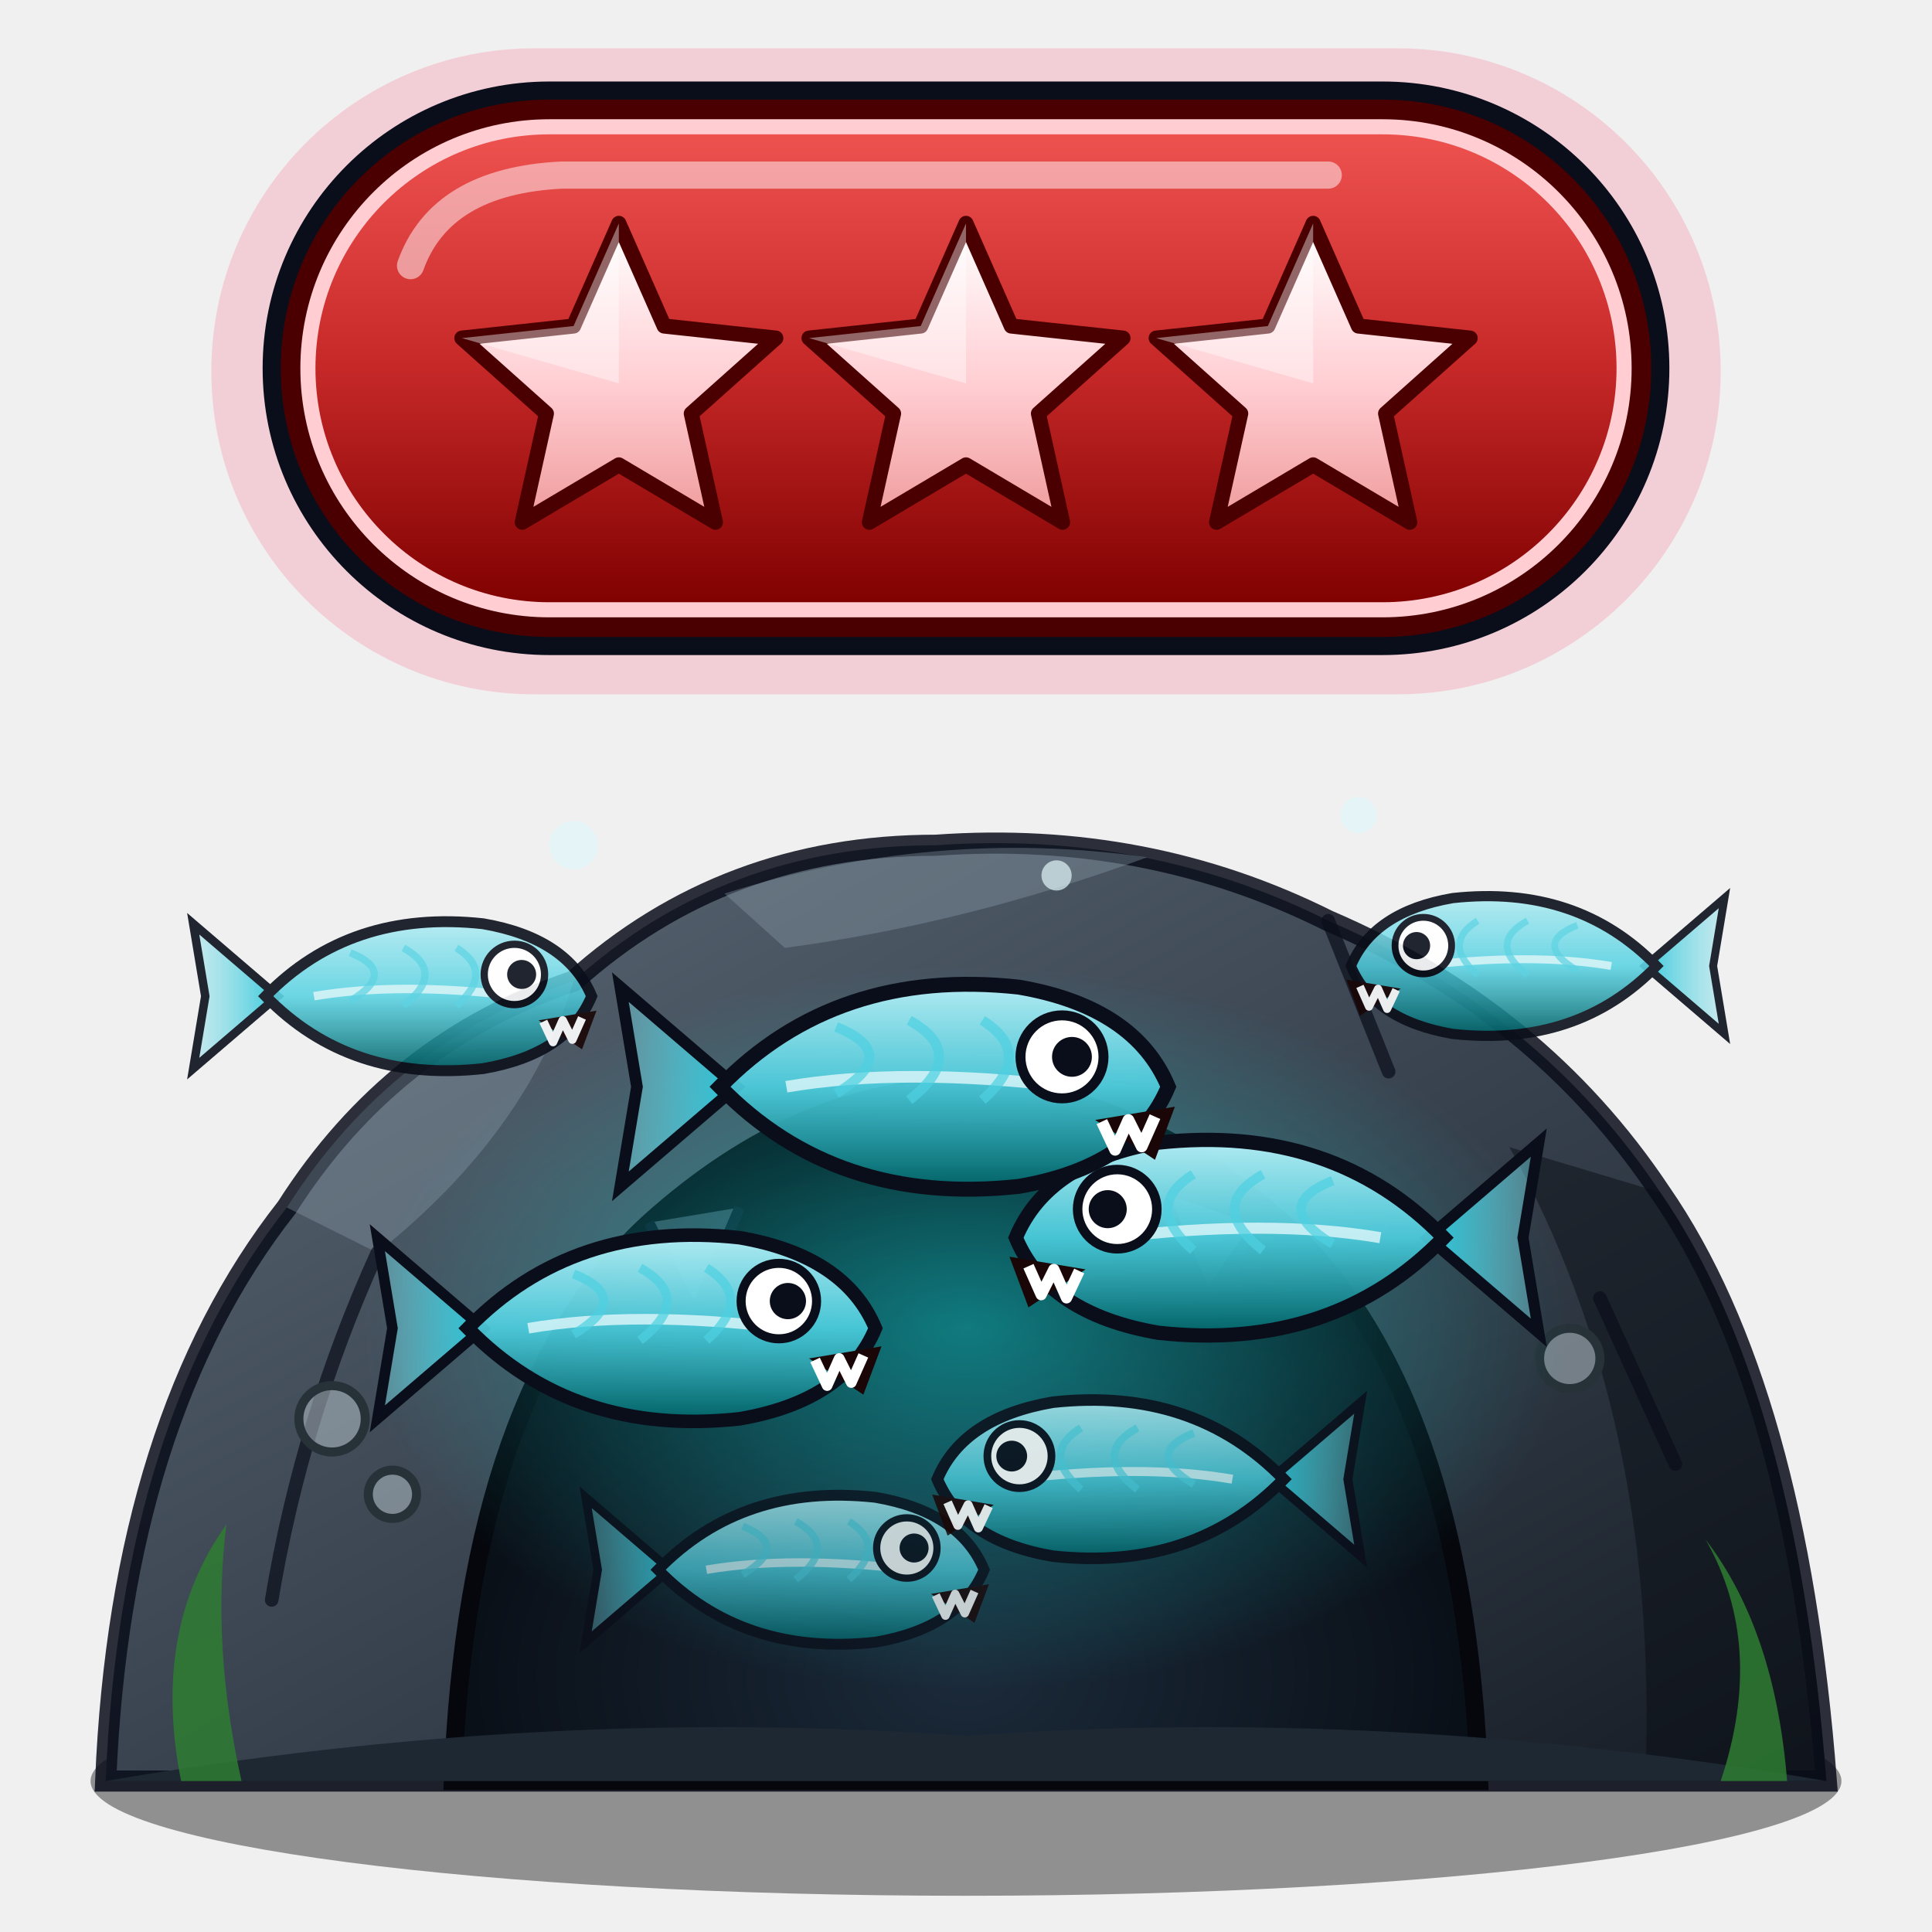
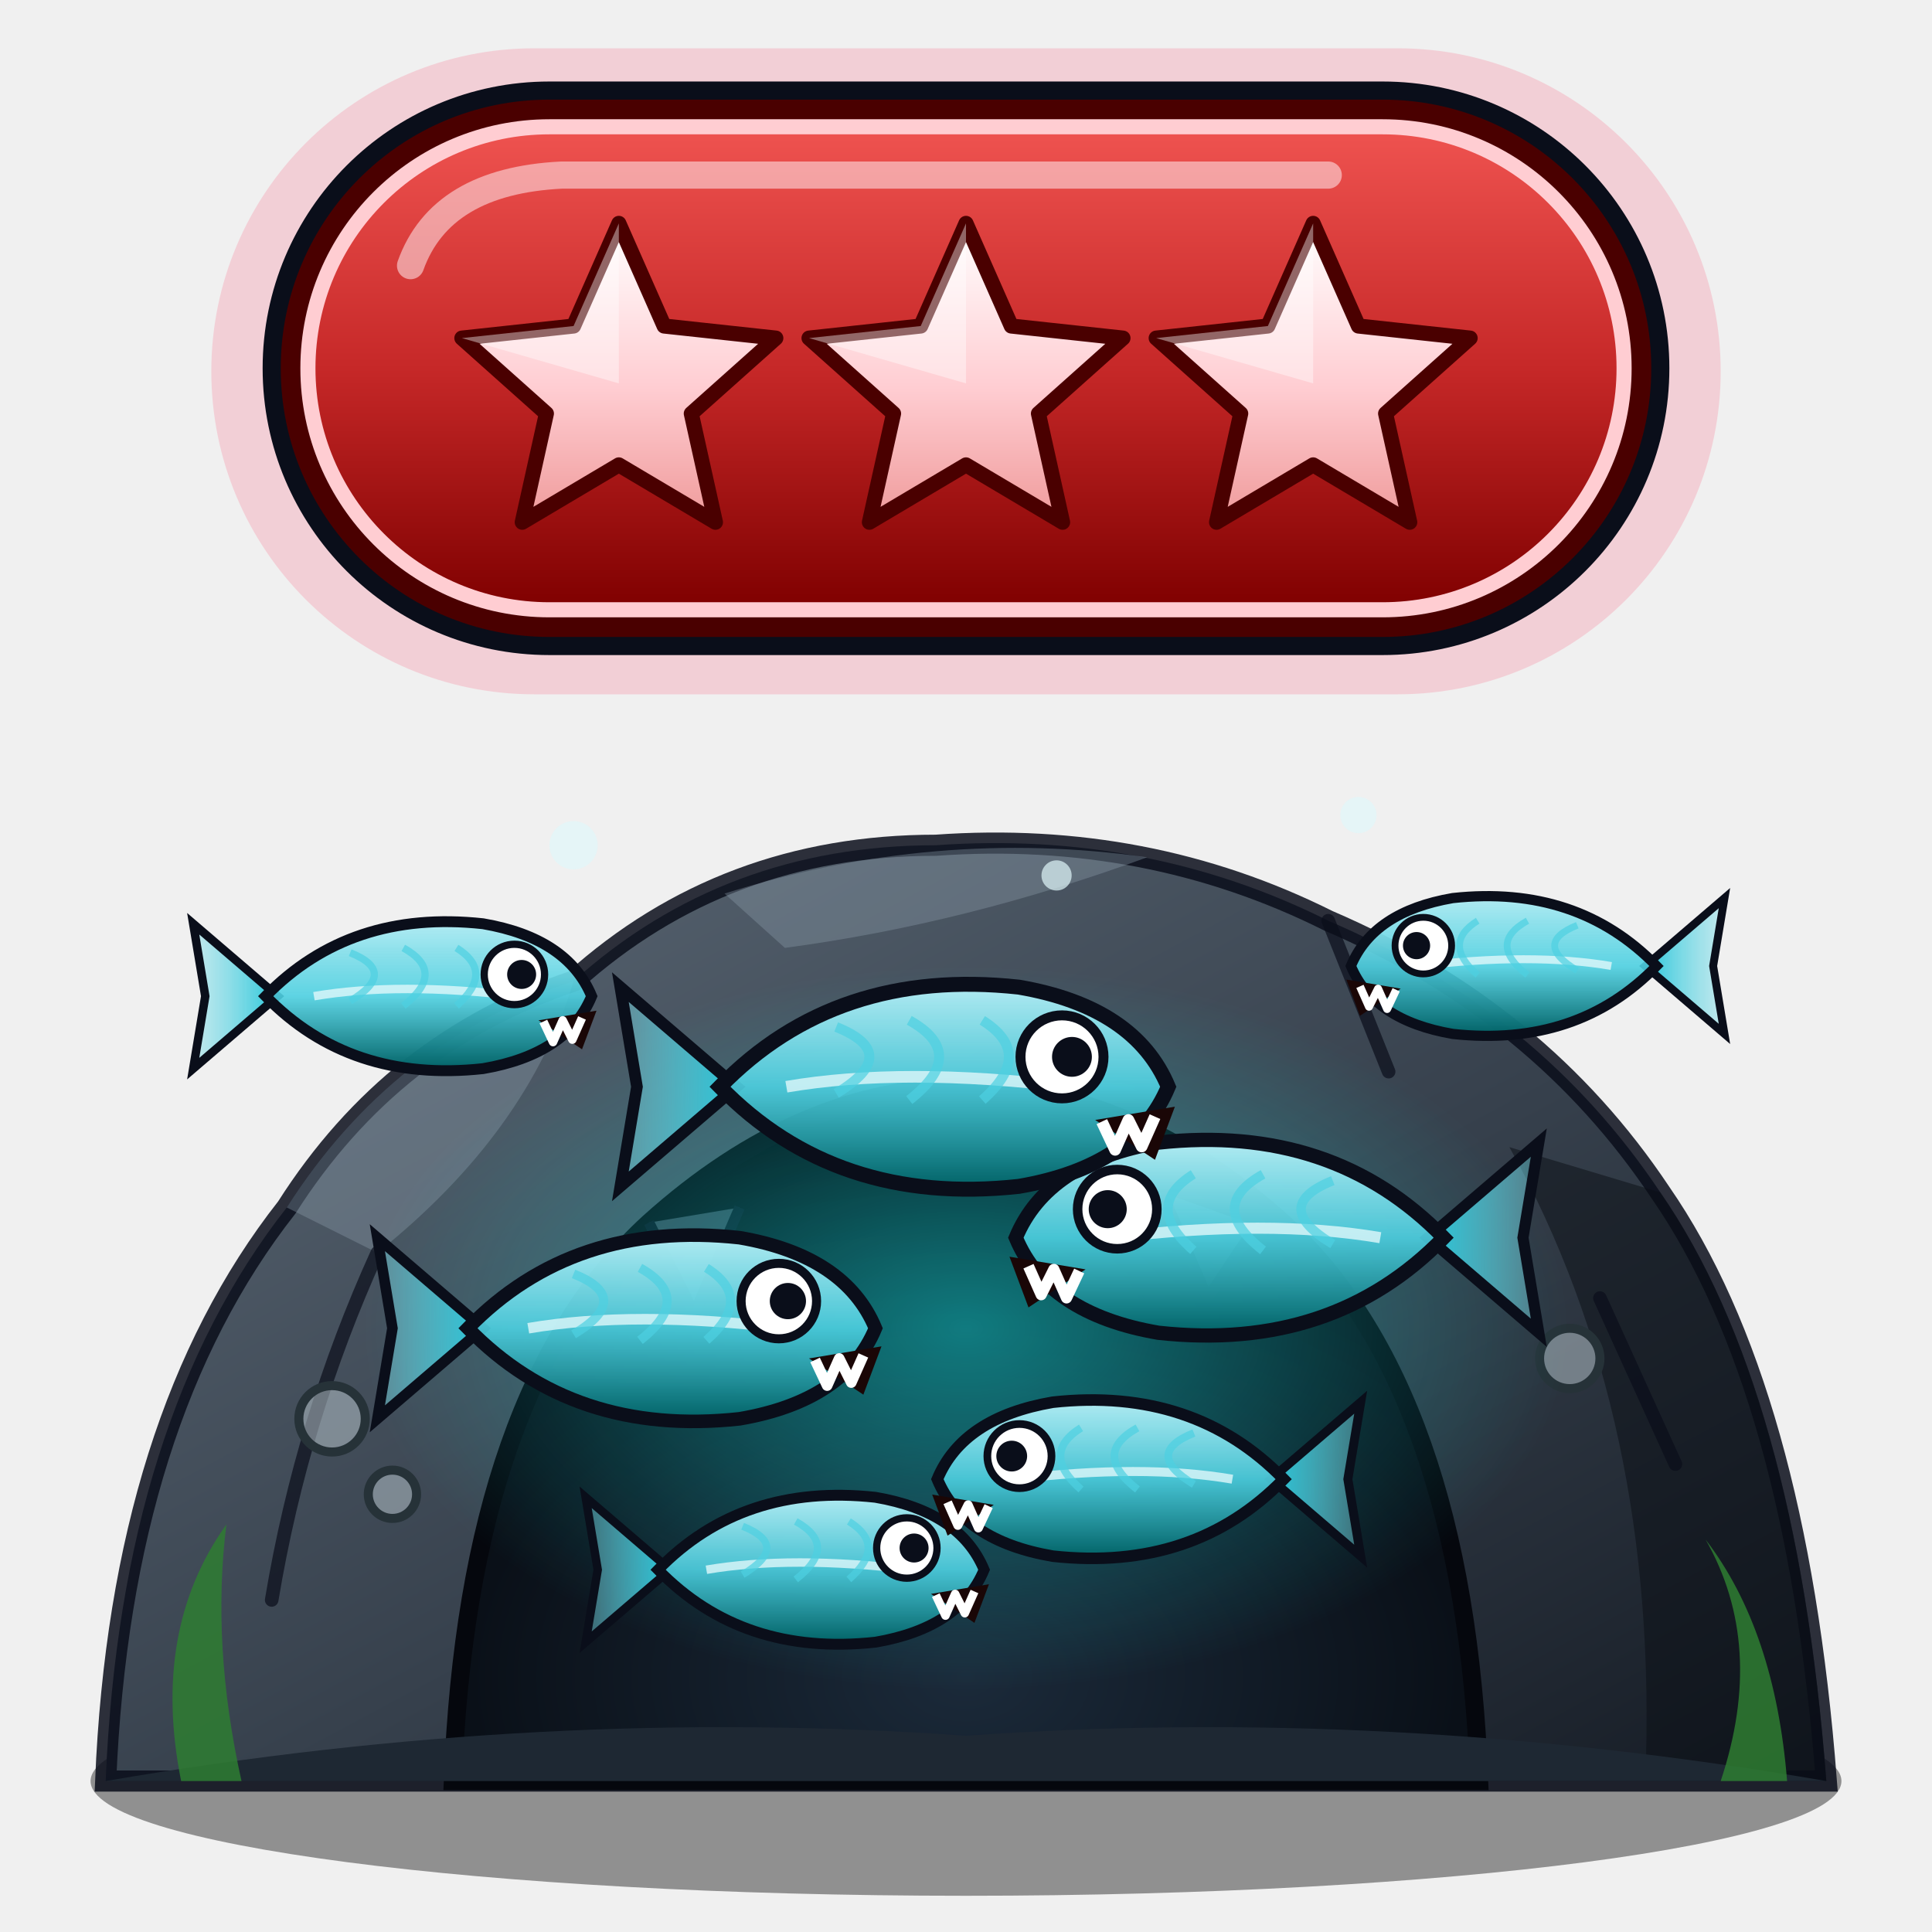
<svg xmlns="http://www.w3.org/2000/svg" viewBox="0 0 64 64">
  <defs>
    <linearGradient id="flRock" x1="0" y1="0" x2="1" y2="1">
      <stop offset="0" stop-color="#5E6B78" />
      <stop offset="0.55" stop-color="#36404C" />
      <stop offset="1" stop-color="#151B24" />
    </linearGradient>
    <radialGradient id="flCave" cx="0.5" cy="0.85" r="0.8">
      <stop offset="0" stop-color="#1B2A3A" />
      <stop offset="0.6" stop-color="#0A1018" />
      <stop offset="1" stop-color="#03050A" />
    </radialGradient>
    <linearGradient id="swBody" x1="0" y1="0" x2="0" y2="1">
      <stop offset="0" stop-color="#B2EBF2" />
      <stop offset="0.5" stop-color="#4DD0E1" stop-opacity="0.9" />
      <stop offset="1" stop-color="#006064" />
    </linearGradient>
    <linearGradient id="swFin" x1="0" y1="0" x2="1" y2="0">
      <stop offset="0" stop-color="#80DEEA" stop-opacity="0.4" />
      <stop offset="1" stop-color="#26C6DA" />
    </linearGradient>
    <radialGradient id="swGlow" cx="0.5" cy="0.5" r="0.5">
      <stop offset="0" stop-color="#18FFFF" stop-opacity="0.45" />
      <stop offset="1" stop-color="#18FFFF" stop-opacity="0" />
    </radialGradient>
    <linearGradient id="mhBadge" x1="0" y1="0" x2="0" y2="1">
      <stop offset="0" stop-color="#EF5350" />
      <stop offset="0.5" stop-color="#C62828" />
      <stop offset="1" stop-color="#7F0000" />
    </linearGradient>
    <linearGradient id="mhStar" x1="0" y1="0" x2="0" y2="1">
      <stop offset="0" stop-color="#FFFFFF" />
      <stop offset="0.55" stop-color="#FFCDD2" />
      <stop offset="1" stop-color="#EF9A9A" />
    </linearGradient>
  </defs>
  <ellipse cx="32" cy="59" rx="29" ry="3.8" fill="#000" fill-opacity="0.4" />
  <path d="M3.5 59 Q4 47 9.5 40 Q13 34.5 19 32.5 Q24 28 31 28 Q38 27.5 44 30.5 Q51 33.5 55 39.5 Q59.5 46 60.5 59 Z" fill="url(#flRock)" stroke="#0A0E1A" stroke-width="0.7" stroke-opacity="0.85" />
  <path d="M9.5 40 Q13 34.5 19 32.5 Q17.5 37.5 12.5 41.5 Z M24 29.6 Q31 27.4 38 28.4 Q32 30.6 26 31.4 Z" fill="#8FA0B0" fill-opacity="0.35" />
  <path d="M55 39.5 Q59.5 46 60.5 59 H54.5 Q55 47 50 38 Z" fill="#0A0E14" fill-opacity="0.5" />
  <g fill="none" stroke="#0A0E1A" stroke-width="0.45" stroke-opacity="0.7" stroke-linecap="round">
    <path d="M12.5 41.5 Q10 47 9 53" />
    <path d="M44 30.5 L46 35.5" />
    <path d="M53 43 L55.5 48.5" />
  </g>
  <g fill="#B0BEC5" fill-opacity="0.55" stroke="#263238" stroke-width="0.3">
    <circle cx="11" cy="47" r="1.1" />
    <circle cx="13" cy="49.5" r="0.8" />
    <circle cx="52" cy="45" r="1" />
  </g>
  <path d="M15 59 Q15.5 46 21.5 40.5 Q26.5 36 32 36 Q37.5 36 42.5 40.5 Q48.5 46 49 59 Z" fill="url(#flCave)" stroke="#05070D" stroke-width="0.6" />
  <path d="M21.5 40.5 L23 43.5 L24.5 40 M38.5 39.5 L40 43 L41.6 40.6" fill="#36404C" stroke="#0A0E1A" stroke-width="0.35" />
  <path d="M3.5 59 Q18 56.5 32 57.5 Q46 56.5 60.5 59 Z" fill="#1E2833" />
  <g fill="#2E7D32" fill-opacity="0.85">
    <path d="M6 59 Q5 54 7.5 50.5 Q7 54.5 8 59 Z" />
    <path d="M57 59 Q58.5 54.5 56.5 51 Q58.8 54 59.2 59 Z" />
  </g>
  <ellipse cx="32" cy="44" rx="20" ry="12" fill="url(#swGlow)" />
  <g>
-     <g transform="translate(27 52) scale(0.8 0.8)" opacity="0.75">
+     <g transform="translate(27 52) scale(0.8 0.8)">
      <path d="M-6 0 L-9.5 -3 L-9 0 L-9.5 3 Z" fill="url(#swFin)" stroke="#0A0E1A" stroke-width="0.35" />
      <path d="M-6.5 0 Q-3 -3.6 2.5 -3 Q6 -2.4 7 0 Q6 2.4 2.5 3 Q-3 3.6 -6.5 0 Z" fill="url(#swBody)" stroke="#0A0E1A" stroke-width="0.45" />
      <path d="M-4.5 0 Q-1 -0.6 4 0" fill="none" stroke="#E0F7FA" stroke-width="0.35" stroke-opacity="0.8" />
      <path d="M-3 -1.8 Q-1 -1 -3 0.2 M-0.8 -2 Q1 -1 -0.8 0.4 M1.4 -2 Q3 -1 1.4 0.4" fill="none" stroke="#4DD0E1" stroke-width="0.3" stroke-opacity="0.7" />
      <circle cx="3.8" cy="-0.9" r="1.25" fill="#FFF" stroke="#0A0E1A" stroke-width="0.3" />
      <circle cx="4.1" cy="-0.9" r="0.6" fill="#0A0E1A" />
      <path d="M4.8 1 L7.2 0.6 L6.6 2.2 Z" fill="#1A0606" />
      <path d="M5 1.05 L5.4 1.9 L5.8 1 L6.2 1.8 L6.6 0.9" fill="none" stroke="#FFFFFF" stroke-width="0.35" stroke-linejoin="round" />
    </g>
-     <g transform="translate(37 49) scale(-0.85 0.85)" opacity="0.85">
+     <g transform="translate(37 49) scale(-0.85 0.85)">
      <path d="M-6 0 L-9.5 -3 L-9 0 L-9.5 3 Z" fill="url(#swFin)" stroke="#0A0E1A" stroke-width="0.35" />
      <path d="M-6.5 0 Q-3 -3.6 2.5 -3 Q6 -2.4 7 0 Q6 2.4 2.5 3 Q-3 3.6 -6.5 0 Z" fill="url(#swBody)" stroke="#0A0E1A" stroke-width="0.45" />
      <path d="M-4.5 0 Q-1 -0.6 4 0" fill="none" stroke="#E0F7FA" stroke-width="0.35" stroke-opacity="0.8" />
      <path d="M-3 -1.8 Q-1 -1 -3 0.2 M-0.8 -2 Q1 -1 -0.8 0.4 M1.4 -2 Q3 -1 1.4 0.4" fill="none" stroke="#4DD0E1" stroke-width="0.3" stroke-opacity="0.7" />
      <circle cx="3.8" cy="-0.9" r="1.25" fill="#FFF" stroke="#0A0E1A" stroke-width="0.3" />
      <circle cx="4.1" cy="-0.9" r="0.6" fill="#0A0E1A" />
      <path d="M4.8 1 L7.2 0.6 L6.6 2.2 Z" fill="#1A0606" />
      <path d="M5 1.05 L5.4 1.9 L5.8 1 L6.2 1.8 L6.6 0.9" fill="none" stroke="#FFFFFF" stroke-width="0.35" stroke-linejoin="round" />
    </g>
-     <g transform="translate(22 44) scale(1.0 1.0)" opacity="1.0">
+     <g transform="translate(22 44) scale(1.0 1.0)">
      <path d="M-6 0 L-9.5 -3 L-9 0 L-9.5 3 Z" fill="url(#swFin)" stroke="#0A0E1A" stroke-width="0.35" />
      <path d="M-6.5 0 Q-3 -3.6 2.5 -3 Q6 -2.4 7 0 Q6 2.4 2.5 3 Q-3 3.6 -6.5 0 Z" fill="url(#swBody)" stroke="#0A0E1A" stroke-width="0.45" />
      <path d="M-4.5 0 Q-1 -0.6 4 0" fill="none" stroke="#E0F7FA" stroke-width="0.35" stroke-opacity="0.8" />
      <path d="M-3 -1.8 Q-1 -1 -3 0.2 M-0.8 -2 Q1 -1 -0.8 0.4 M1.4 -2 Q3 -1 1.4 0.4" fill="none" stroke="#4DD0E1" stroke-width="0.3" stroke-opacity="0.7" />
      <circle cx="3.8" cy="-0.9" r="1.25" fill="#FFF" stroke="#0A0E1A" stroke-width="0.3" />
      <circle cx="4.1" cy="-0.9" r="0.6" fill="#0A0E1A" />
      <path d="M4.8 1 L7.2 0.6 L6.6 2.2 Z" fill="#1A0606" />
      <path d="M5 1.05 L5.4 1.9 L5.8 1 L6.2 1.8 L6.6 0.9" fill="none" stroke="#FFFFFF" stroke-width="0.35" stroke-linejoin="round" />
    </g>
-     <g transform="translate(41 41) scale(-1.05 1.05)" opacity="1.0">
+     <g transform="translate(41 41) scale(-1.05 1.05)">
      <path d="M-6 0 L-9.5 -3 L-9 0 L-9.5 3 Z" fill="url(#swFin)" stroke="#0A0E1A" stroke-width="0.35" />
      <path d="M-6.5 0 Q-3 -3.6 2.5 -3 Q6 -2.4 7 0 Q6 2.4 2.5 3 Q-3 3.6 -6.5 0 Z" fill="url(#swBody)" stroke="#0A0E1A" stroke-width="0.45" />
      <path d="M-4.5 0 Q-1 -0.6 4 0" fill="none" stroke="#E0F7FA" stroke-width="0.35" stroke-opacity="0.8" />
      <path d="M-3 -1.8 Q-1 -1 -3 0.2 M-0.8 -2 Q1 -1 -0.8 0.4 M1.4 -2 Q3 -1 1.4 0.4" fill="none" stroke="#4DD0E1" stroke-width="0.3" stroke-opacity="0.7" />
      <circle cx="3.8" cy="-0.9" r="1.25" fill="#FFF" stroke="#0A0E1A" stroke-width="0.3" />
      <circle cx="4.1" cy="-0.9" r="0.6" fill="#0A0E1A" />
      <path d="M4.8 1 L7.2 0.6 L6.6 2.2 Z" fill="#1A0606" />
      <path d="M5 1.05 L5.4 1.9 L5.8 1 L6.2 1.8 L6.6 0.9" fill="none" stroke="#FFFFFF" stroke-width="0.35" stroke-linejoin="round" />
    </g>
-     <g transform="translate(31 36) scale(1.1 1.1)" opacity="1.0">
+     <g transform="translate(31 36) scale(1.1 1.1)">
      <path d="M-6 0 L-9.5 -3 L-9 0 L-9.5 3 Z" fill="url(#swFin)" stroke="#0A0E1A" stroke-width="0.35" />
      <path d="M-6.5 0 Q-3 -3.6 2.5 -3 Q6 -2.4 7 0 Q6 2.4 2.5 3 Q-3 3.6 -6.5 0 Z" fill="url(#swBody)" stroke="#0A0E1A" stroke-width="0.45" />
      <path d="M-4.5 0 Q-1 -0.6 4 0" fill="none" stroke="#E0F7FA" stroke-width="0.35" stroke-opacity="0.8" />
      <path d="M-3 -1.8 Q-1 -1 -3 0.2 M-0.8 -2 Q1 -1 -0.8 0.4 M1.4 -2 Q3 -1 1.4 0.4" fill="none" stroke="#4DD0E1" stroke-width="0.3" stroke-opacity="0.7" />
      <circle cx="3.8" cy="-0.9" r="1.25" fill="#FFF" stroke="#0A0E1A" stroke-width="0.3" />
      <circle cx="4.1" cy="-0.9" r="0.6" fill="#0A0E1A" />
      <path d="M4.8 1 L7.2 0.6 L6.6 2.2 Z" fill="#1A0606" />
      <path d="M5 1.05 L5.4 1.9 L5.8 1 L6.2 1.8 L6.6 0.9" fill="none" stroke="#FFFFFF" stroke-width="0.35" stroke-linejoin="round" />
    </g>
-     <g transform="translate(14 33) scale(0.8 0.8)" opacity="0.9">
+     <g transform="translate(14 33) scale(0.8 0.8)">
      <path d="M-6 0 L-9.5 -3 L-9 0 L-9.5 3 Z" fill="url(#swFin)" stroke="#0A0E1A" stroke-width="0.35" />
      <path d="M-6.5 0 Q-3 -3.6 2.5 -3 Q6 -2.4 7 0 Q6 2.4 2.5 3 Q-3 3.6 -6.5 0 Z" fill="url(#swBody)" stroke="#0A0E1A" stroke-width="0.45" />
      <path d="M-4.5 0 Q-1 -0.6 4 0" fill="none" stroke="#E0F7FA" stroke-width="0.35" stroke-opacity="0.8" />
      <path d="M-3 -1.8 Q-1 -1 -3 0.2 M-0.8 -2 Q1 -1 -0.8 0.4 M1.4 -2 Q3 -1 1.4 0.4" fill="none" stroke="#4DD0E1" stroke-width="0.3" stroke-opacity="0.7" />
      <circle cx="3.8" cy="-0.9" r="1.25" fill="#FFF" stroke="#0A0E1A" stroke-width="0.3" />
      <circle cx="4.1" cy="-0.9" r="0.6" fill="#0A0E1A" />
      <path d="M4.8 1 L7.2 0.6 L6.6 2.2 Z" fill="#1A0606" />
      <path d="M5 1.05 L5.4 1.9 L5.8 1 L6.2 1.8 L6.6 0.9" fill="none" stroke="#FFFFFF" stroke-width="0.35" stroke-linejoin="round" />
    </g>
-     <g transform="translate(50 32) scale(-0.75 0.75)" opacity="0.9">
+     <g transform="translate(50 32) scale(-0.75 0.75)">
      <path d="M-6 0 L-9.5 -3 L-9 0 L-9.5 3 Z" fill="url(#swFin)" stroke="#0A0E1A" stroke-width="0.35" />
      <path d="M-6.5 0 Q-3 -3.6 2.5 -3 Q6 -2.4 7 0 Q6 2.4 2.5 3 Q-3 3.6 -6.5 0 Z" fill="url(#swBody)" stroke="#0A0E1A" stroke-width="0.45" />
      <path d="M-4.5 0 Q-1 -0.6 4 0" fill="none" stroke="#E0F7FA" stroke-width="0.35" stroke-opacity="0.8" />
      <path d="M-3 -1.8 Q-1 -1 -3 0.2 M-0.8 -2 Q1 -1 -0.8 0.4 M1.4 -2 Q3 -1 1.4 0.4" fill="none" stroke="#4DD0E1" stroke-width="0.3" stroke-opacity="0.7" />
      <circle cx="3.8" cy="-0.9" r="1.25" fill="#FFF" stroke="#0A0E1A" stroke-width="0.3" />
      <circle cx="4.1" cy="-0.9" r="0.6" fill="#0A0E1A" />
      <path d="M4.8 1 L7.2 0.6 L6.6 2.2 Z" fill="#1A0606" />
      <path d="M5 1.05 L5.4 1.9 L5.8 1 L6.2 1.8 L6.6 0.9" fill="none" stroke="#FFFFFF" stroke-width="0.35" stroke-linejoin="round" />
    </g>
  </g>
  <g fill="#E0F7FA" fill-opacity="0.7">
    <circle cx="19" cy="28" r="0.8" />
    <circle cx="45" cy="27" r="0.6" />
    <circle cx="35" cy="29" r="0.5" />
  </g>
  <g>
    <rect x="7" y="1.6" width="50" height="21.4" rx="10.7" fill="#FF1744" fill-opacity="0.15" />
    <rect x="9" y="3" width="46" height="18.4" rx="9.2" fill="#4A0000" stroke="#0A0E1A" stroke-width="0.6" />
    <rect x="10.2" y="4.2" width="43.6" height="16" rx="8" fill="url(#mhBadge)" stroke="#FFCDD2" stroke-width="0.5" />
    <path d="M13.6 8.8 Q14.6 6 18.6 5.8 H44" fill="none" stroke="#FFEBEE" stroke-width="0.9" stroke-linecap="round" stroke-opacity="0.55" />
    <g transform="translate(20.5 12.4)">
      <path d="M0 -5 L1.5 -1.6 L5.2 -1.2 L2.4 1.3 L3.2 4.9 L0 3 L-3.2 4.9 L-2.4 1.3 L-5.2 -1.2 L-1.5 -1.6 Z" fill="url(#mhStar)" stroke="#4A0000" stroke-width="0.5" stroke-linejoin="round" />
      <path d="M0 -5 L0 0.3 L-5.2 -1.2 L-1.5 -1.6 Z" fill="#fff" fill-opacity="0.4" />
    </g>
    <g transform="translate(32 12.4)">
      <path d="M0 -5 L1.5 -1.6 L5.2 -1.2 L2.4 1.3 L3.2 4.9 L0 3 L-3.2 4.9 L-2.4 1.3 L-5.2 -1.2 L-1.5 -1.6 Z" fill="url(#mhStar)" stroke="#4A0000" stroke-width="0.5" stroke-linejoin="round" />
      <path d="M0 -5 L0 0.3 L-5.2 -1.2 L-1.5 -1.6 Z" fill="#fff" fill-opacity="0.4" />
    </g>
    <g transform="translate(43.5 12.4)">
      <path d="M0 -5 L1.5 -1.6 L5.2 -1.2 L2.4 1.3 L3.2 4.9 L0 3 L-3.2 4.9 L-2.4 1.3 L-5.2 -1.2 L-1.5 -1.6 Z" fill="url(#mhStar)" stroke="#4A0000" stroke-width="0.5" stroke-linejoin="round" />
      <path d="M0 -5 L0 0.3 L-5.2 -1.2 L-1.5 -1.6 Z" fill="#fff" fill-opacity="0.4" />
    </g>
  </g>
</svg>
